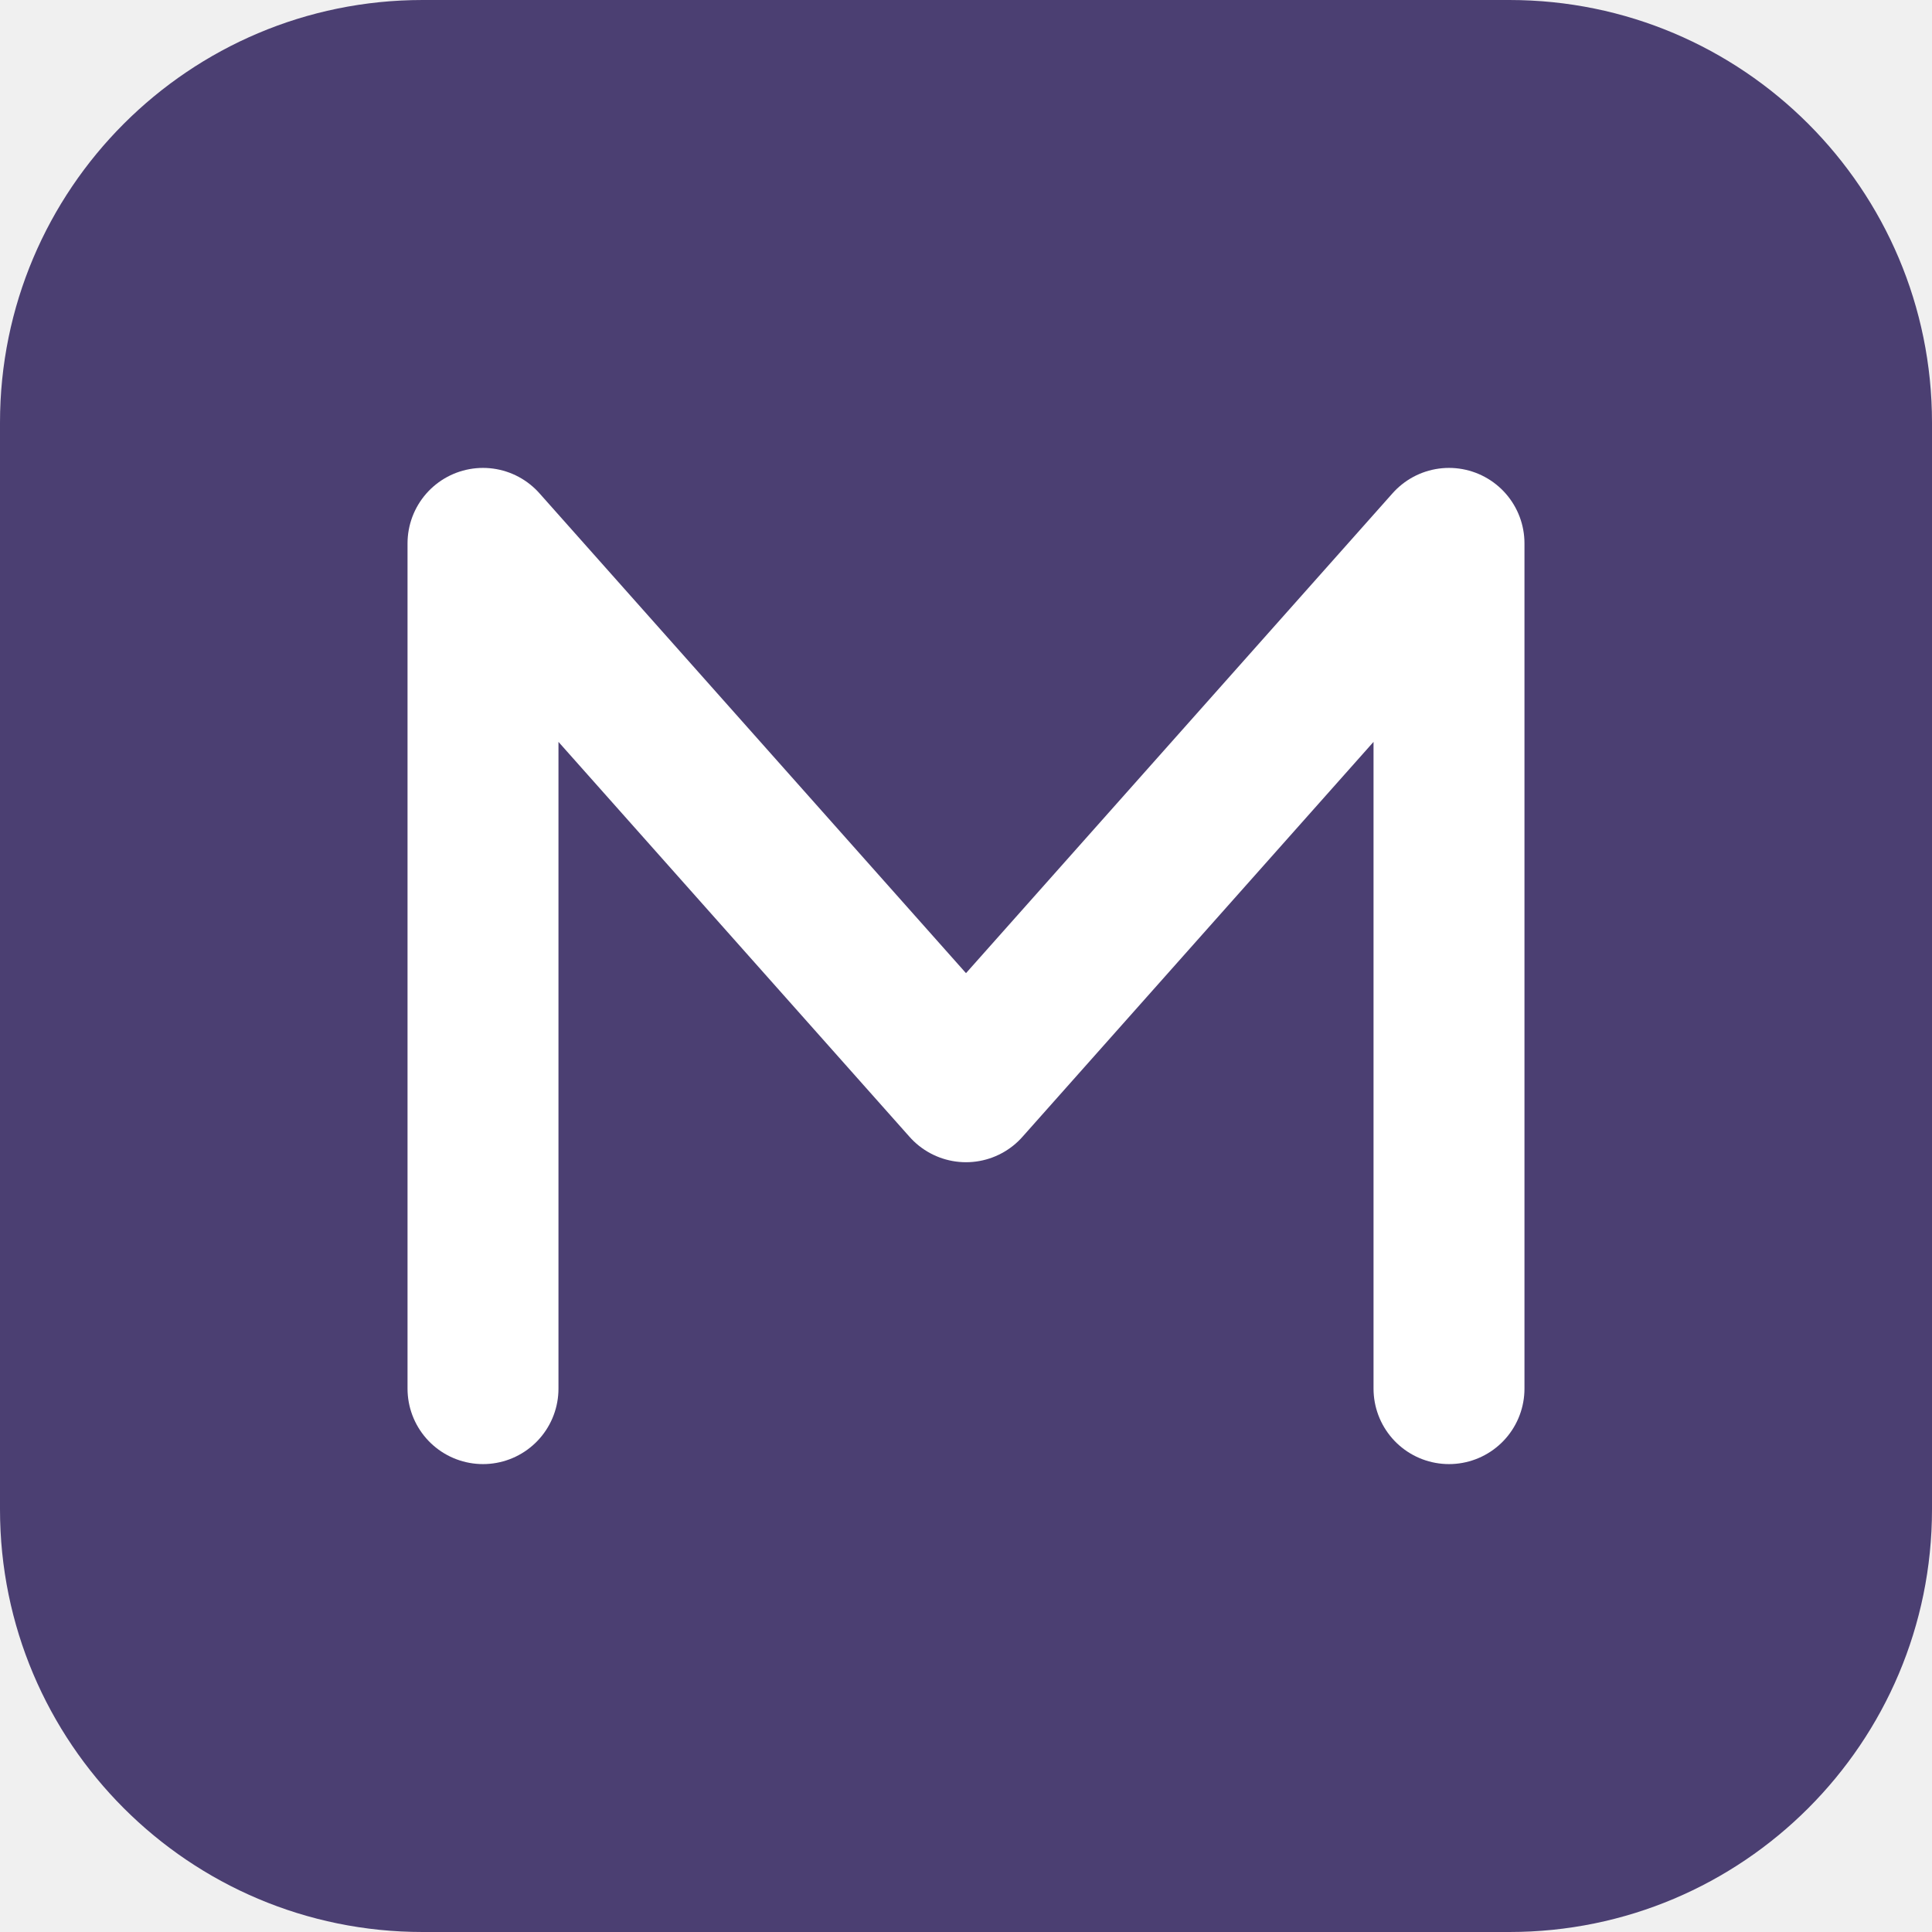
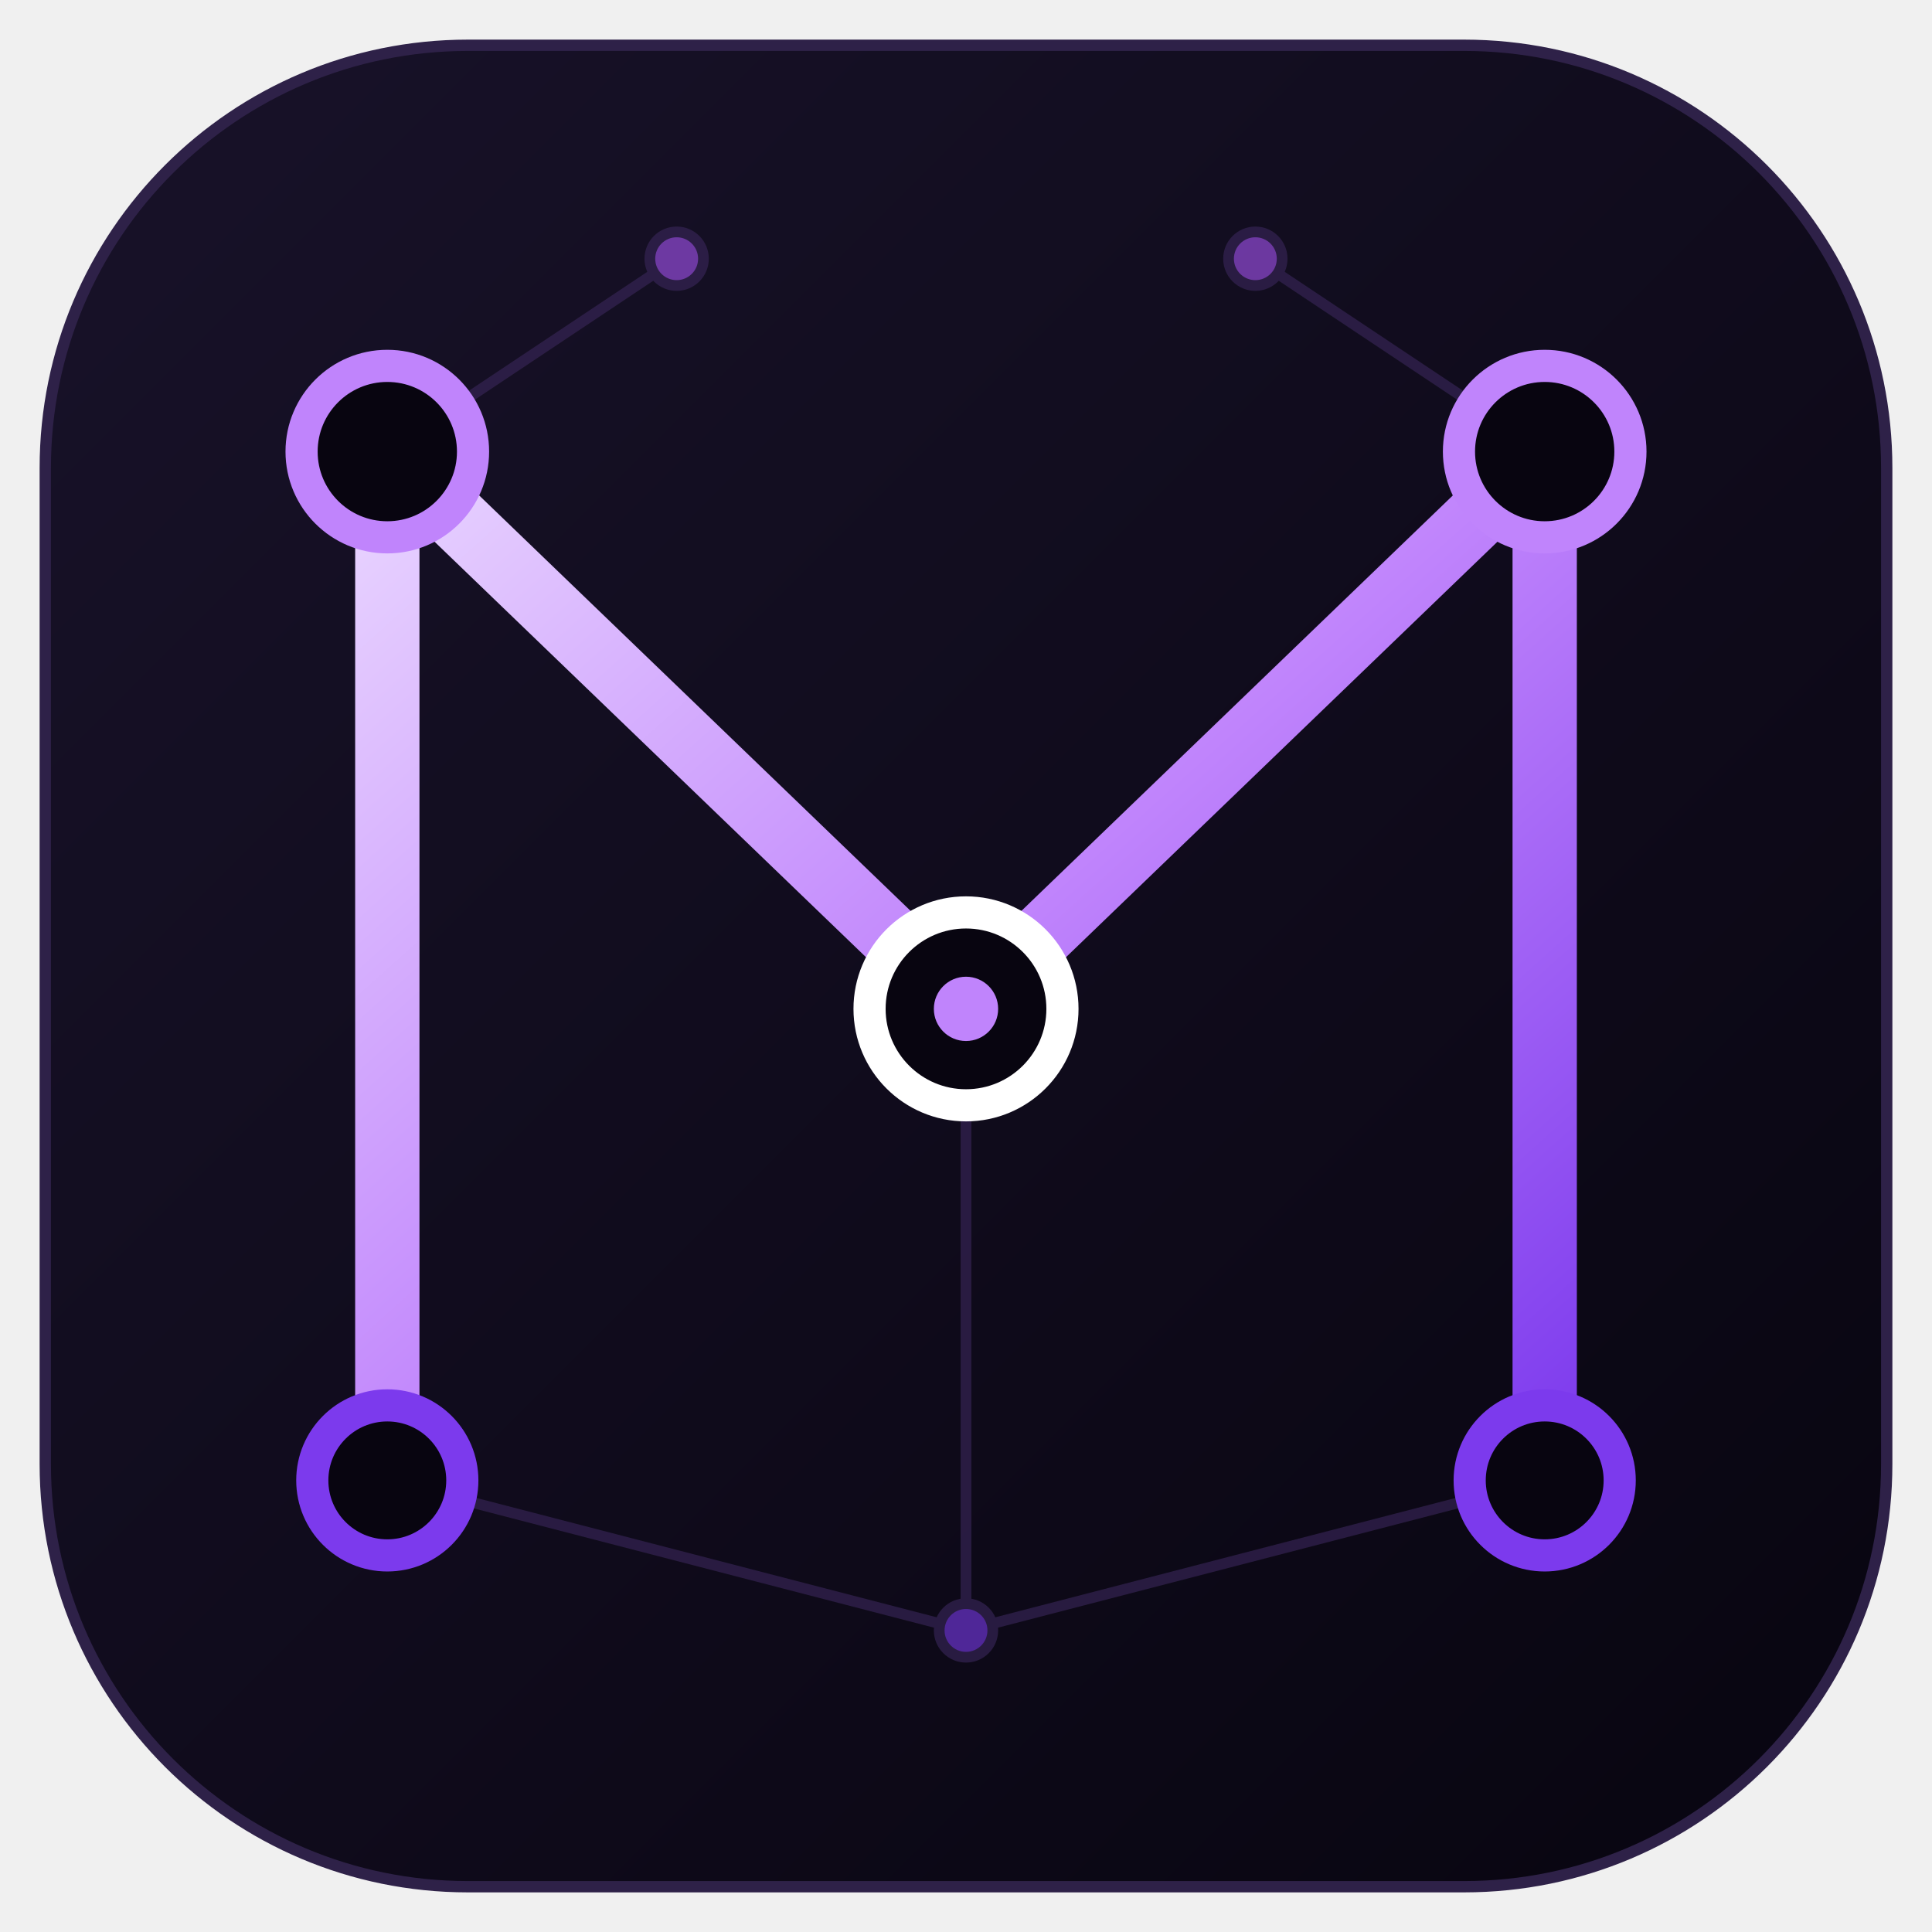
- <svg xmlns="http://www.w3.org/2000/svg" viewBox="0 0 64 64" width="64" height="64">
-   <rect width="64" height="64" rx="14" fill="#4b3f72" />
-   <path d="M16 46V18l16 18 16-18v28" fill="none" stroke="#fff" stroke-width="5" stroke-linejoin="round" stroke-linecap="round" />
+ <svg xmlns="http://www.w3.org/2000/svg" viewBox="0 0 512 512" width="512" height="512" fill="none">
+   <defs>
+     <linearGradient id="mimir-bg" x1="0%" y1="0%" x2="100%" y2="100%">
+       <stop offset="0%" stop-color="#181229" />
+       <stop offset="100%" stop-color="#080510" />
+     </linearGradient>
+     <linearGradient id="mimir-m" x1="0%" y1="0%" x2="100%" y2="100%">
+       <stop offset="0%" stop-color="#e9d5ff" />
+       <stop offset="50%" stop-color="#c084fc" />
+       <stop offset="100%" stop-color="#7c3aed" />
+     </linearGradient>
+   </defs>
+   <rect x="12" y="12" width="488" height="488" rx="112" fill="url(#mimir-bg)" stroke="#2e2148" stroke-width="3" />
+   <g transform="translate(256 256) scale(1.42) translate(-256 -256)">
+     <g stroke="#3b275c" stroke-width="2" opacity="0.6">
+       <line x1="148" y1="352" x2="256" y2="380" />
+       <line x1="364" y1="352" x2="256" y2="380" />
+       <line x1="256" y1="264" x2="256" y2="380" />
+       <line x1="148" y1="160" x2="202" y2="124" />
+       <line x1="364" y1="160" x2="310" y2="124" />
+       <circle cx="256" cy="380" r="5" fill="#7c3aed" />
+       <circle cx="202" cy="124" r="5" fill="#a855f7" />
+       <circle cx="310" cy="124" r="5" fill="#a855f7" />
+     </g>
+     <path d="M148 352 L148 160 L256 264 L364 160 L364 352" fill="none" stroke="url(#mimir-m)" stroke-width="12" stroke-linecap="round" stroke-linejoin="round" />
+     <circle cx="148" cy="352" r="14" fill="#080510" stroke="#7c3aed" stroke-width="6" />
+     <circle cx="148" cy="160" r="16" fill="#080510" stroke="#c084fc" stroke-width="6" />
+     <circle cx="256" cy="264" r="18" fill="#080510" stroke="#ffffff" stroke-width="6" />
+     <circle cx="364" cy="160" r="16" fill="#080510" stroke="#c084fc" stroke-width="6" />
+     <circle cx="364" cy="352" r="14" fill="#080510" stroke="#7c3aed" stroke-width="6" />
+     <circle cx="256" cy="264" r="6" fill="#c084fc" />
+   </g>
</svg>
